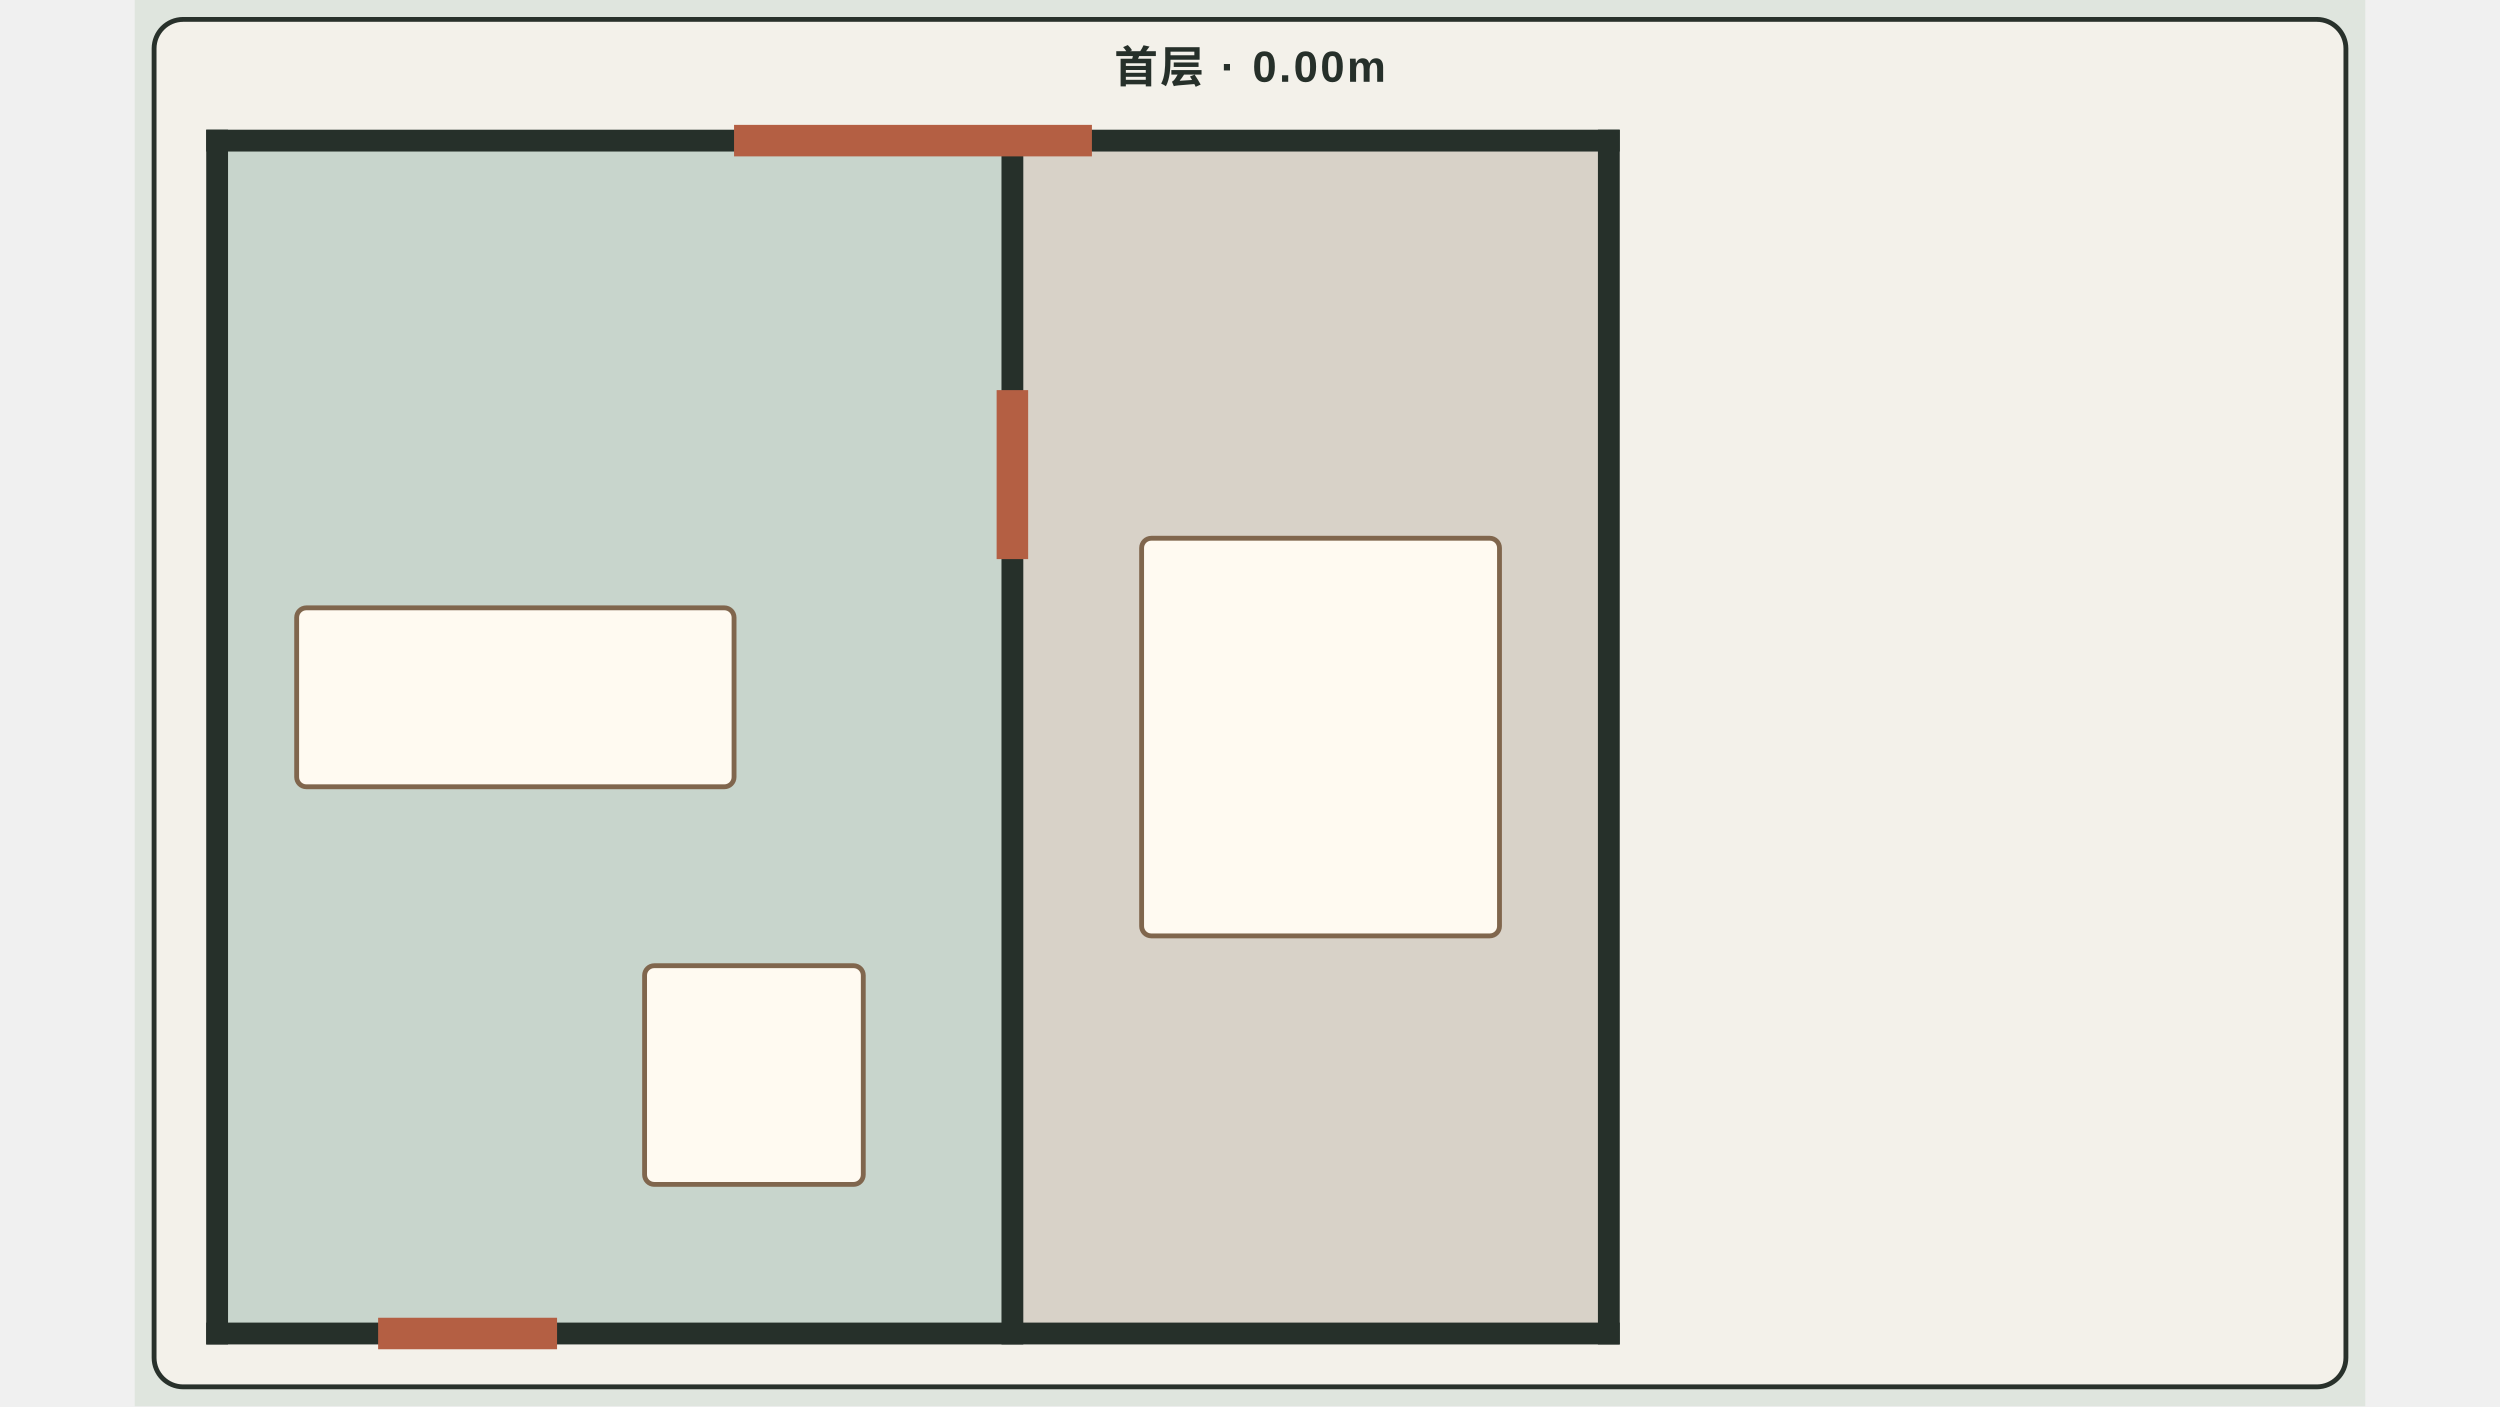
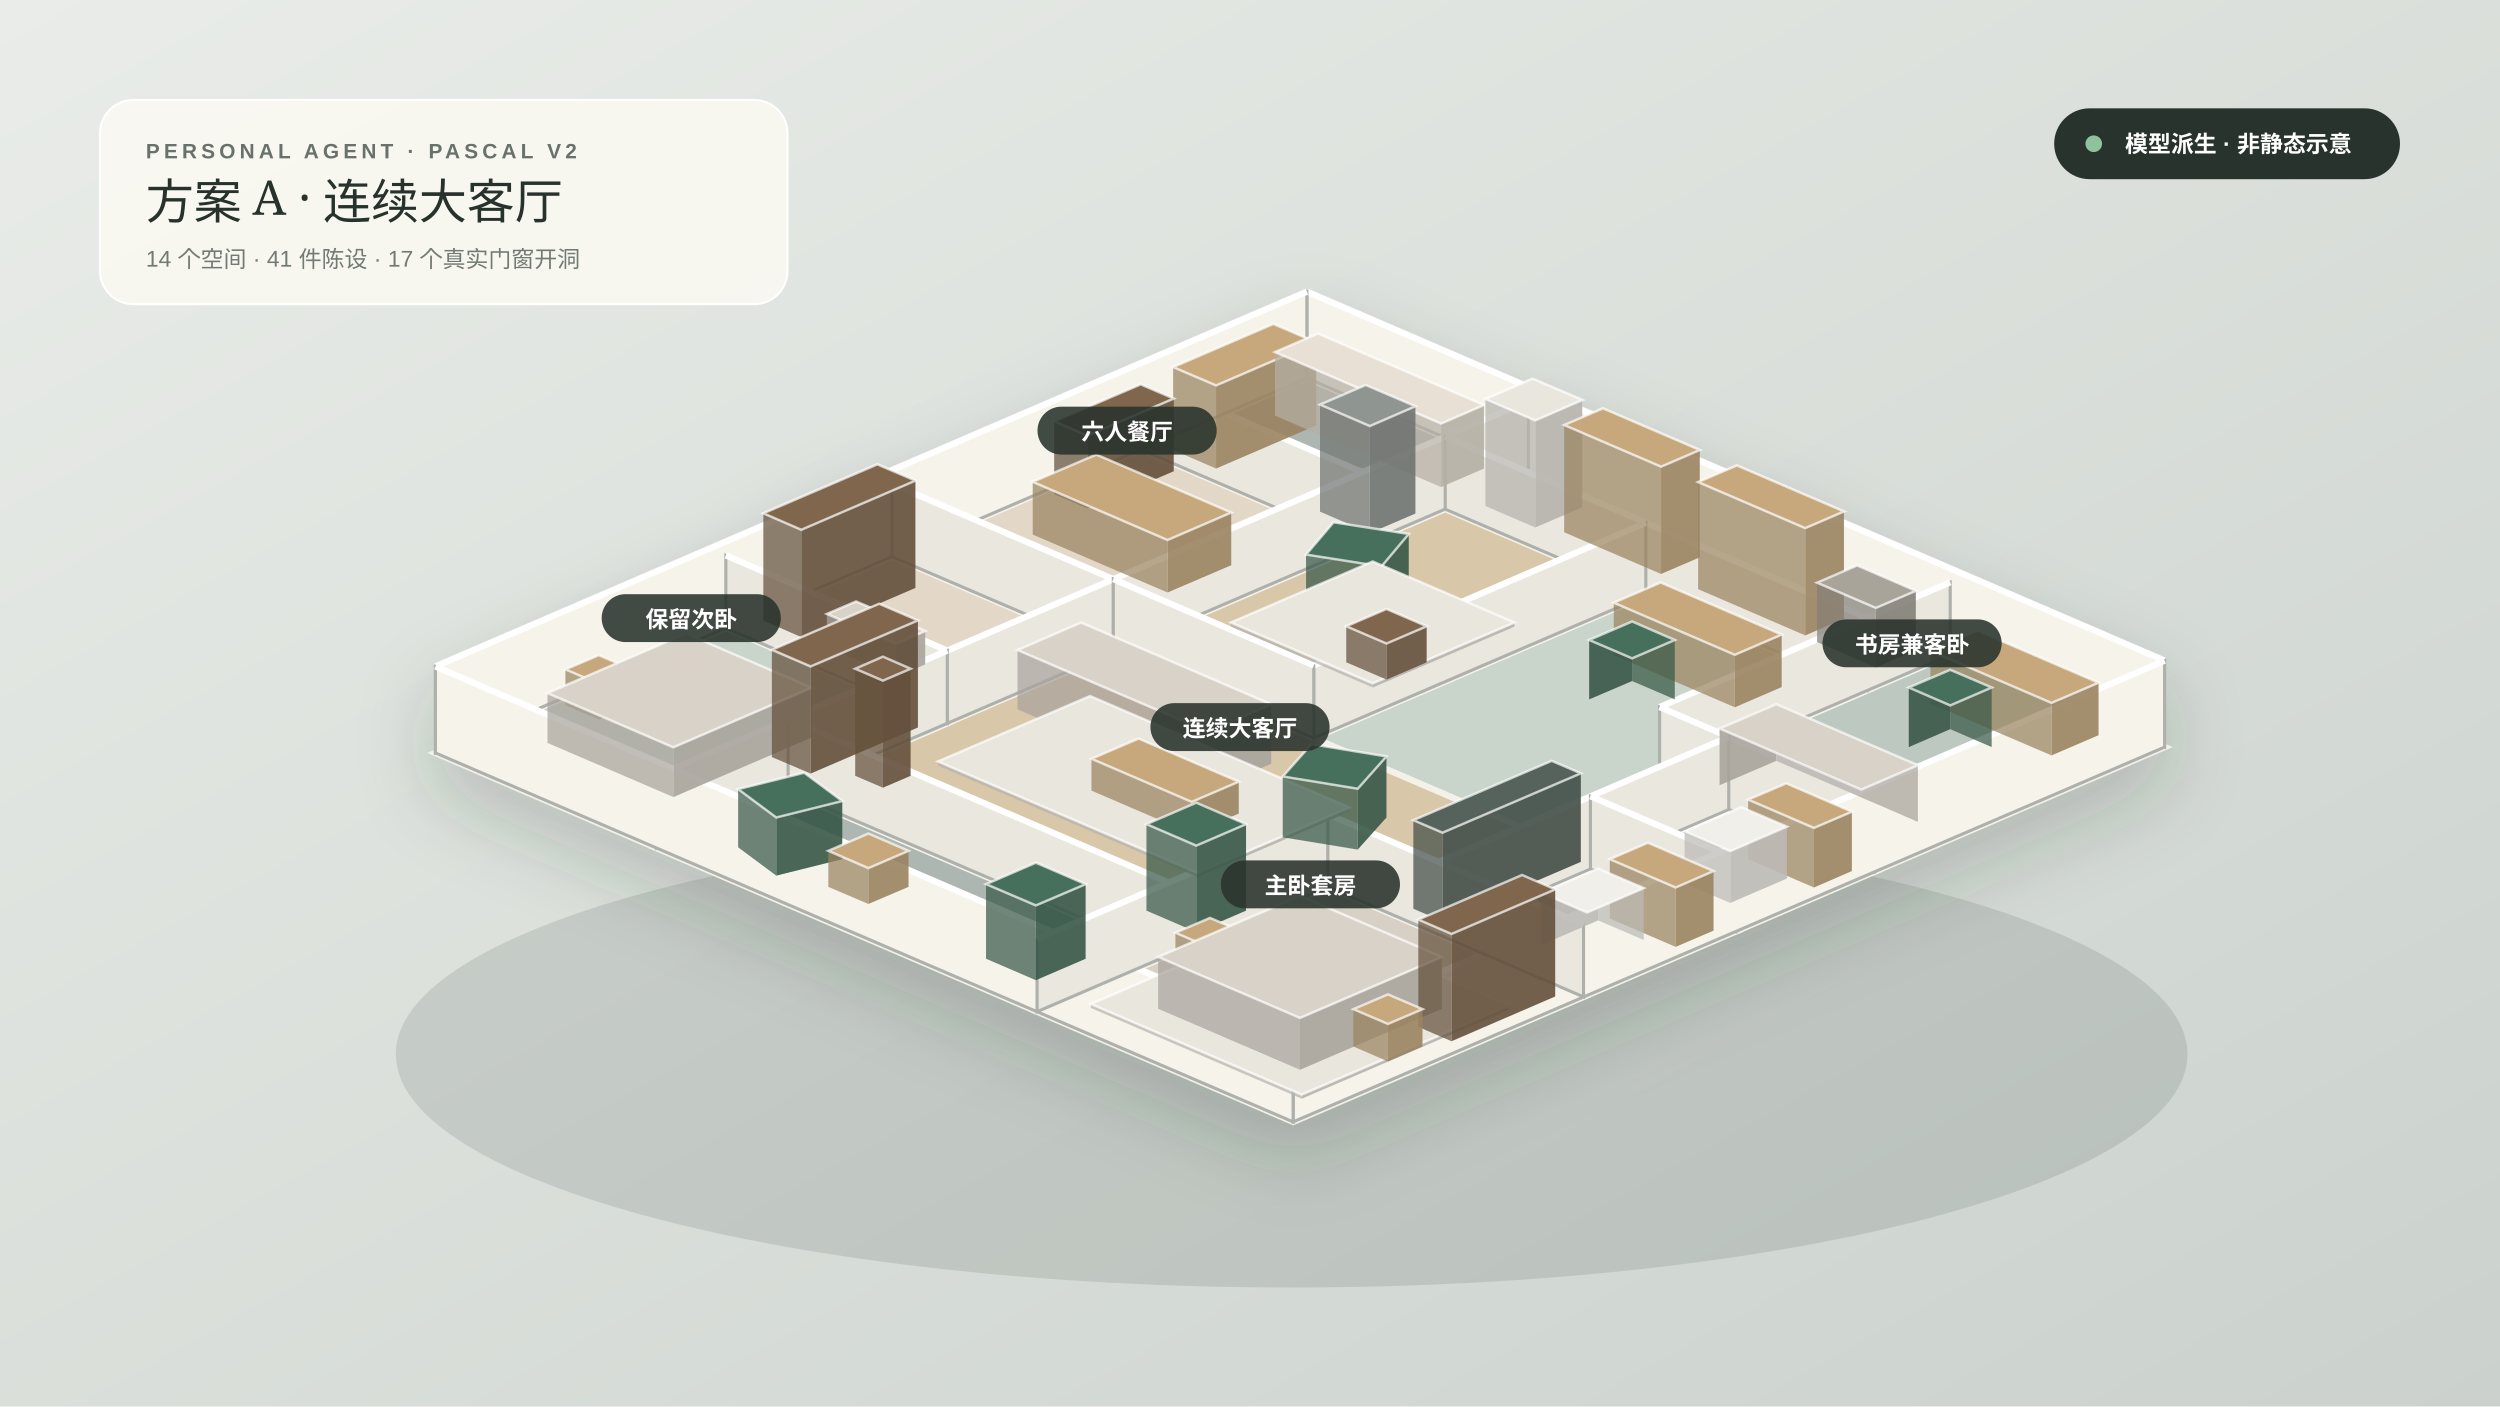
- <svg xmlns="http://www.w3.org/2000/svg" class="plan-svg" width="1200" height="675" id="generated-template-cover-plan" viewBox="0 0 920 580" role="img" aria-label="当前设计 revision 的分层模型派生平面图">
-   <style>
-     .level-frame{fill:#f3f1ea;stroke:#28312b;stroke-width:2}
-     .room{stroke:#f9f8f4;stroke-width:8}
-     .wall{stroke:#26302a;stroke-width:9;stroke-linecap:square}
-     .opening{stroke:#b45f43;stroke-width:13}
-     .furniture{fill:#fffaf1;stroke:#80664d;stroke-width:2}
-     text{fill:#26302a;font:600 16px Arial,sans-serif;text-anchor:middle}
-     .level-title{font-size:18px;letter-spacing:1px}
-   </style>
-   <rect width="920" height="580" fill="#dfe5de" />
-   <g data-level-plan="1">
-     <rect class="level-frame" x="8.0" y="8" width="904.0" height="564" rx="12" />
-     <text class="level-title" x="460.0" y="34">首层 · 0.00m</text>
-     <polygon class="room" points="34.0,550.0 362.0,550.0 362.0,58.0 34.0,58.0" fill="#c8d5cc" />
-     <text x="198.0" y="304.0">客餐厅</text>
-     <polygon class="room" points="362.0,550.0 608.0,550.0 608.0,58.0 362.0,58.0" fill="#d8d2c8" />
-     <text x="485.0" y="304.0">卧室</text>
-     <line class="wall" x1="34.0" y1="550.0" x2="608.0" y2="550.0" />
-     <line class="wall" x1="608.0" y1="550.0" x2="608.0" y2="58.0" />
-     <line class="wall" x1="608.0" y1="58.0" x2="34.0" y2="58.0" />
-     <line class="wall" x1="34.0" y1="58.0" x2="34.0" y2="550.0" />
-     <line class="wall" x1="362.0" y1="550.0" x2="362.0" y2="58.0" />
-     <line class="opening" x1="100.4" y1="550.0" x2="174.2" y2="550.0" />
-     <line class="opening" x1="362.0" y1="230.6" x2="362.0" y2="160.9" />
-     <line class="opening" x1="394.8" y1="58.0" x2="247.2" y2="58.0" />
-     <rect class="furniture" x="66.8" y="250.7" width="180.4" height="73.8" rx="4" transform="rotate(0.0 157.0 287.6)" />
-     <rect class="furniture" x="210.3" y="398.3" width="90.2" height="90.2" rx="4" transform="rotate(0.0 255.4 443.4)" />
-     <rect class="furniture" x="415.3" y="222.0" width="147.6" height="164.0" rx="4" transform="rotate(0.0 489.1 304.0)" />
+ <svg xmlns="http://www.w3.org/2000/svg" width="1200" height="675" viewBox="0 0 1200 675" role="img" aria-label="方案 A · 连续大客厅 的模型派生轴测封面">
+   <defs>
+     <linearGradient id="cover-background" x1="0" y1="0" x2="1" y2="1">
+       <stop stop-color="#e9ece8" />
+       <stop offset="1" stop-color="#cbd2cd" />
+     </linearGradient>
+     <filter id="cover-shadow" x="-20%" y="-30%" width="140%" height="170%">
+       <feDropShadow dx="0" dy="16" stdDeviation="18" flood-color="#25322b" flood-opacity=".2" />
+     </filter>
+   </defs>
+   <rect width="1200" height="675" fill="url(#cover-background)" />
+   <ellipse cx="620" cy="506" rx="430" ry="112" fill="#4c5851" fill-opacity=".16" />
+   <g filter="url(#cover-shadow)">
+     <polygon points="627.3,181.5 733.6,227.2 653.9,261.5 547.6,215.8" fill="#aeb6b1" stroke="#f4f1e9" stroke-width="3" />
+     <polygon points="733.6,227.2 829.8,268.6 790.0,285.8 693.7,244.4" fill="#aeb6b1" stroke="#f4f1e9" stroke-width="3" />
+     <polygon points="829.8,268.6 936.1,314.3 896.2,331.4 790.0,285.8" fill="#aeb6b1" stroke="#f4f1e9" stroke-width="3" />
+     <polygon points="936.1,314.3 1039.0,358.6 899.6,418.5 796.6,374.3" fill="#bcc8c0" stroke="#f4f1e9" stroke-width="3" />
+     <polygon points="547.6,215.8 653.9,261.5 534.4,312.9 428.1,267.2" fill="#e3d8c8" stroke="#f4f1e9" stroke-width="3" />
+     <polygon points="693.7,244.4 790.0,285.8 630.6,354.3 534.4,312.9" fill="#d9c7aa" stroke="#f4f1e9" stroke-width="3" />
+     <polygon points="790.0,285.8 896.2,331.4 736.9,400.0 630.6,354.3" fill="#c9d4ca" stroke="#f4f1e9" stroke-width="3" />
+     <polygon points="829.8,388.6 899.6,418.5 833.2,447.1 763.4,417.1" fill="#aeb6b1" stroke="#f4f1e9" stroke-width="3" />
+     <polygon points="763.4,417.1 833.2,447.1 760.1,478.5 690.4,448.5" fill="#aeb6b1" stroke="#f4f1e9" stroke-width="3" />
+     <polygon points="428.1,267.2 534.4,312.9 454.7,347.2 348.4,301.5" fill="#e3d8c8" stroke="#f4f1e9" stroke-width="3" />
+     <polygon points="534.4,312.9 770.1,414.2 690.4,448.5 637.3,425.7 560.9,458.5 378.3,380.0" fill="#d9c7aa" stroke="#f4f1e9" stroke-width="3" />
+     <polygon points="348.4,301.5 454.7,347.2 315.2,407.1 209.0,361.4" fill="#c9d4ca" stroke="#f4f1e9" stroke-width="3" />
+     <polygon points="637.3,425.7 760.1,478.5 620.7,538.5 497.8,485.6" fill="#d6d0c5" stroke="#f4f1e9" stroke-width="3" />
+     <polygon points="378.3,380.0 560.9,458.5 497.8,485.6 315.2,407.1" fill="#aeb6b1" stroke="#f4f1e9" stroke-width="3" />
+     <polygon points="547.6,215.8 653.9,261.5 653.9,226.6 547.6,181.0" fill="#eae7df" stroke="#aeb1ab" stroke-width="1.5" />
+     <line x1="547.6" y1="181.0" x2="653.9" y2="226.6" stroke="#ffffff" stroke-width="3" />
+     <polygon points="627.3,181.5 1039.0,358.6 1039.0,317.1 627.3,140.0" fill="#f6f3eb" stroke="#aeb1ab" stroke-width="1.5" />
+     <line x1="627.3" y1="140.0" x2="1039.0" y2="317.1" stroke="#ffffff" stroke-width="3" />
+     <polygon points="733.6,227.2 534.4,312.9 534.4,278.0 733.6,192.4" fill="#eae7df" stroke="#aeb1ab" stroke-width="1.5" />
+     <line x1="733.6" y1="192.4" x2="534.4" y2="278.0" stroke="#ffffff" stroke-width="3" />
+     <polygon points="209.0,361.4 627.3,181.5 627.3,140.0 209.0,319.9" fill="#f6f3eb" stroke="#aeb1ab" stroke-width="1.5" />
+     <line x1="209.0" y1="319.9" x2="627.3" y2="140.0" stroke="#ffffff" stroke-width="3" />
+     <polygon points="693.7,244.4 896.2,331.4 896.2,296.6 693.7,209.5" fill="#eae7df" stroke="#aeb1ab" stroke-width="1.5" />
+     <line x1="693.7" y1="209.5" x2="896.2" y2="296.6" stroke="#ffffff" stroke-width="3" />
+     <polygon points="428.1,267.2 534.4,312.9 534.4,278.0 428.1,232.3" fill="#eae7df" stroke="#aeb1ab" stroke-width="1.5" />
+     <line x1="428.1" y1="232.3" x2="534.4" y2="278.0" stroke="#ffffff" stroke-width="3" />
+     <polygon points="790.0,285.8 630.6,354.3 630.6,319.4 790.0,250.9" fill="#eae7df" stroke="#aeb1ab" stroke-width="1.5" />
+     <line x1="790.0" y1="250.9" x2="630.6" y2="319.4" stroke="#ffffff" stroke-width="3" />
+     <polygon points="348.4,301.5 454.7,347.2 454.7,312.3 348.4,266.6" fill="#eae7df" stroke="#aeb1ab" stroke-width="1.5" />
+     <line x1="348.4" y1="266.6" x2="454.7" y2="312.3" stroke="#ffffff" stroke-width="3" />
+     <polygon points="534.4,312.9 454.7,347.2 454.7,312.3 534.4,278.0" fill="#eae7df" stroke="#aeb1ab" stroke-width="1.5" />
+     <line x1="534.4" y1="278.0" x2="454.7" y2="312.3" stroke="#ffffff" stroke-width="3" />
+     <polygon points="534.4,312.9 630.6,354.3 630.6,319.4 534.4,278.0" fill="#eae7df" stroke="#aeb1ab" stroke-width="1.5" />
+     <line x1="534.4" y1="278.0" x2="630.6" y2="319.4" stroke="#ffffff" stroke-width="3" />
+     <polygon points="936.1,314.3 796.6,374.3 796.6,339.4 936.1,279.5" fill="#eae7df" stroke="#aeb1ab" stroke-width="1.5" />
+     <line x1="936.1" y1="279.5" x2="796.6" y2="339.4" stroke="#ffffff" stroke-width="3" />
+     <polygon points="454.7,347.2 315.2,407.1 315.2,372.3 454.7,312.3" fill="#eae7df" stroke="#aeb1ab" stroke-width="1.5" />
+     <line x1="454.7" y1="312.3" x2="315.2" y2="372.3" stroke="#ffffff" stroke-width="3" />
+     <polygon points="796.6,374.3 899.6,418.5 899.6,383.7 796.6,339.4" fill="#eae7df" stroke="#aeb1ab" stroke-width="1.5" />
+     <line x1="796.6" y1="339.4" x2="899.6" y2="383.7" stroke="#ffffff" stroke-width="3" />
+     <polygon points="829.8,388.6 690.4,448.5 690.4,413.7 829.8,353.7" fill="#eae7df" stroke="#aeb1ab" stroke-width="1.5" />
+     <line x1="829.8" y1="353.7" x2="690.4" y2="413.7" stroke="#ffffff" stroke-width="3" />
+     <polygon points="378.3,380.0 560.9,458.5 560.9,423.6 378.3,345.1" fill="#eae7df" stroke="#aeb1ab" stroke-width="1.5" />
+     <line x1="378.3" y1="345.1" x2="560.9" y2="423.6" stroke="#ffffff" stroke-width="3" />
+     <polygon points="763.4,417.1 833.2,447.1 833.2,412.2 763.4,382.2" fill="#eae7df" stroke="#aeb1ab" stroke-width="1.5" />
+     <line x1="763.4" y1="382.2" x2="833.2" y2="412.2" stroke="#ffffff" stroke-width="3" />
+     <polygon points="1039.0,358.6 620.7,538.5 620.7,497.0 1039.0,317.1" fill="#f6f3eb" stroke="#aeb1ab" stroke-width="1.5" />
+     <line x1="1039.0" y1="317.1" x2="620.7" y2="497.0" stroke="#ffffff" stroke-width="3" />
+     <polygon points="620.7,538.5 209.0,361.4 209.0,319.9 620.7,497.0" fill="#f6f3eb" stroke="#aeb1ab" stroke-width="1.5" />
+     <line x1="620.7" y1="497.0" x2="209.0" y2="319.9" stroke="#ffffff" stroke-width="3" />
+     <polygon points="637.3,425.7 760.1,478.5 760.1,443.6 637.3,390.8" fill="#eae7df" stroke="#aeb1ab" stroke-width="1.5" />
+     <line x1="637.3" y1="390.8" x2="760.1" y2="443.6" stroke="#ffffff" stroke-width="3" />
+     <polygon points="637.3,425.7 497.8,485.6 497.8,450.8 637.3,390.8" fill="#eae7df" stroke="#aeb1ab" stroke-width="1.5" />
+     <line x1="637.3" y1="390.8" x2="497.8" y2="450.8" stroke="#ffffff" stroke-width="3" />
+     <g data-cover-item="cabinet">
+       <polygon points="631.8,204.2 583.7,224.9 583.7,185.0 631.8,164.3" fill="#9a8360" opacity=".9" />
+       <polygon points="583.7,224.9 563.1,216.0 563.1,176.2 583.7,185.0" fill="#9a8360" opacity=".72" />
+       <polygon points="611.2,155.5 631.8,164.3 583.7,185.0 563.1,176.2" fill="#C6A87B" stroke="#ffffff" stroke-opacity=".68" stroke-width="1.2" />
+     </g>
+     <g data-cover-item="cabinet">
+       <polygon points="712.3,224.9 691.7,233.8 691.7,203.3 712.3,194.4" fill="#b5afa5" opacity=".9" />
+       <polygon points="691.7,233.8 612.0,199.5 612.0,169.0 691.7,203.3" fill="#b5afa5" opacity=".72" />
+       <polygon points="632.6,160.1 712.3,194.4 691.7,203.3 612.0,169.0" fill="#E8E0D4" stroke="#ffffff" stroke-opacity=".68" stroke-width="1.2" />
+     </g>
+     <g data-cover-item="cabinet">
+       <polygon points="563.4,226.2 521.9,244.0 521.9,209.1 563.4,191.3" fill="#64503c" opacity=".9" />
+       <polygon points="521.9,244.0 506.0,237.2 506.0,202.3 521.9,209.1" fill="#64503c" opacity=".72" />
+       <polygon points="547.5,184.5 563.4,191.3 521.9,209.1 506.0,202.3" fill="#80664D" stroke="#ffffff" stroke-opacity=".68" stroke-width="1.2" />
+     </g>
+     <g data-cover-item="appliance">
+       <polygon points="759.5,243.5 736.9,253.2 736.9,201.8 759.5,192.0" fill="#b6b3ad" opacity=".9" />
+       <polygon points="736.9,253.2 713.0,242.9 713.0,191.5 736.9,201.8" fill="#b6b3ad" opacity=".72" />
+       <polygon points="735.6,181.8 759.5,192.0 736.9,201.8 713.0,191.5" fill="#E9E6DE" stroke="#ffffff" stroke-opacity=".68" stroke-width="1.2" />
+     </g>
+     <g data-cover-item="appliance">
+       <polygon points="679.4,246.5 657.5,255.9 657.5,204.5 679.4,195.0" fill="#707471" opacity=".9" />
+       <polygon points="657.5,255.9 633.6,245.6 633.6,194.2 657.5,204.5" fill="#707471" opacity=".72" />
+       <polygon points="655.5,184.8 679.4,195.0 657.5,204.5 633.6,194.2" fill="#8F9591" stroke="#ffffff" stroke-opacity=".68" stroke-width="1.2" />
+     </g>
+     <g data-cover-item="cabinet">
+       <polygon points="815.9,267.5 797.3,275.5 797.3,224.0 815.9,216.0" fill="#9a8360" opacity=".9" />
+       <polygon points="797.3,275.5 750.8,255.5 750.8,204.0 797.3,224.0" fill="#9a8360" opacity=".72" />
+       <polygon points="769.4,196.0 815.9,216.0 797.3,224.0 750.8,204.0" fill="#C6A87B" stroke="#ffffff" stroke-opacity=".68" stroke-width="1.2" />
+     </g>
+     <g data-cover-item="dining-table">
+       <polygon points="591.0,271.3 560.4,284.4 560.4,259.2 591.0,246.0" fill="#9a8360" opacity=".9" />
+       <polygon points="560.4,284.4 495.7,256.6 495.7,231.3 560.4,259.2" fill="#9a8360" opacity=".72" />
+       <polygon points="526.2,218.2 591.0,246.0 560.4,259.2 495.7,231.3" fill="#C6A87B" stroke="#ffffff" stroke-opacity=".68" stroke-width="1.2" />
+     </g>
+     <g data-cover-item="cabinet">
+       <polygon points="885.1,297.0 866.5,305.0 866.5,253.5 885.1,245.5" fill="#9a8360" opacity=".9" />
+       <polygon points="866.5,305.0 815.1,282.8 815.1,231.4 866.5,253.5" fill="#9a8360" opacity=".72" />
+       <polygon points="833.7,223.4 885.1,245.5 866.5,253.5 815.1,231.4" fill="#C6A87B" stroke="#ffffff" stroke-opacity=".68" stroke-width="1.2" />
+     </g>
+     <g data-cover-item="cabinet">
+       <polygon points="439.4,282.2 384.6,305.8 384.6,254.3 439.4,230.7" fill="#64503c" opacity=".9" />
+       <polygon points="384.6,305.8 366.4,297.9 366.4,246.4 384.6,254.3" fill="#64503c" opacity=".72" />
+       <polygon points="421.1,222.9 439.4,230.7 384.6,254.3 366.4,246.4" fill="#80664D" stroke="#ffffff" stroke-opacity=".68" stroke-width="1.2" />
+     </g>
+     <g data-cover-item="chair">
+       <polygon points="676.2,285.5 663.1,301.1 663.1,271.9 676.2,256.3" fill="#375747" opacity=".9" />
+       <polygon points="663.1,301.1 626.9,295.4 626.9,266.2 663.1,271.9" fill="#375747" opacity=".72" />
+       <polygon points="640.1,250.7 676.2,256.3 663.1,271.9 626.9,266.2" fill="#47705B" stroke="#ffffff" stroke-opacity=".68" stroke-width="1.2" />
+     </g>
+     <g data-cover-item="rug">
+       <polygon points="726.9,300.8 658.9,330.0 658.9,328.0 726.9,298.8" fill="#b6b3ad" opacity=".9" />
+       <polygon points="658.9,330.0 590.8,300.8 590.8,298.8 658.9,328.0" fill="#b6b3ad" opacity=".72" />
+       <polygon points="658.9,269.5 726.9,298.8 658.9,328.0 590.8,298.8" fill="#E9E6DE" stroke="#ffffff" stroke-opacity=".68" stroke-width="1.2" />
+     </g>
+     <g data-cover-item="sink">
+       <polygon points="919.6,312.1 900.4,320.4 900.4,291.8 919.6,283.6" fill="#838078" opacity=".9" />
+       <polygon points="900.4,320.4 872.2,308.2 872.2,279.7 900.4,291.8" fill="#838078" opacity=".72" />
+       <polygon points="891.4,271.4 919.6,283.6 900.4,291.8 872.2,279.7" fill="#A8A49A" stroke="#ffffff" stroke-opacity=".68" stroke-width="1.2" />
+     </g>
+     <g data-cover-item="bench">
+       <polygon points="444.1,318.9 430.1,324.9 430.1,308.9 444.1,302.9" fill="#a9a49c" opacity=".9" />
+       <polygon points="430.1,324.9 396.9,310.6 396.9,294.7 430.1,308.9" fill="#a9a49c" opacity=".72" />
+       <polygon points="410.9,288.7 444.1,302.9 430.1,308.9 396.9,294.7" fill="#D9D2C8" stroke="#ffffff" stroke-opacity=".68" stroke-width="1.2" />
+     </g>
+     <g data-cover-item="table-round">
+       <polygon points="684.8,317.9 665.5,326.2 665.5,308.9 684.8,300.6" fill="#64503c" opacity=".9" />
+       <polygon points="665.5,326.2 646.2,317.9 646.2,300.6 665.5,308.9" fill="#64503c" opacity=".72" />
+       <polygon points="665.5,292.3 684.8,300.6 665.5,308.9 646.2,300.6" fill="#80664D" stroke="#ffffff" stroke-opacity=".68" stroke-width="1.2" />
+     </g>
+     <g data-cover-item="desk">
+       <polygon points="855.2,329.8 832.7,339.5 832.7,314.3 855.2,304.6" fill="#9a8360" opacity=".9" />
+       <polygon points="832.7,339.5 774.6,314.5 774.6,289.3 832.7,314.3" fill="#9a8360" opacity=".72" />
+       <polygon points="797.1,279.6 855.2,304.6 832.7,314.3 774.6,289.3" fill="#C6A87B" stroke="#ffffff" stroke-opacity=".68" stroke-width="1.2" />
+     </g>
+     <g data-cover-item="chair">
+       <polygon points="762.8,335.7 783.4,326.9 783.4,298.3 762.8,307.2" fill="#375747" opacity=".9" />
+       <polygon points="783.4,326.9 803.9,335.7 803.9,307.2 783.4,298.3" fill="#375747" opacity=".72" />
+       <polygon points="783.4,316.0 762.8,307.2 783.4,298.3 803.9,307.2" fill="#47705B" stroke="#ffffff" stroke-opacity=".68" stroke-width="1.2" />
+     </g>
+     <g data-cover-item="cabinet">
+       <polygon points="303.3,338.6 287.4,345.4 287.4,328.2 303.3,321.3" fill="#9a8360" opacity=".9" />
+       <polygon points="287.4,345.4 271.4,338.6 271.4,321.3 287.4,328.2" fill="#9a8360" opacity=".72" />
+       <polygon points="287.4,314.5 303.3,321.3 287.4,328.2 271.4,321.3" fill="#C6A87B" stroke="#ffffff" stroke-opacity=".68" stroke-width="1.2" />
+     </g>
+     <g data-cover-item="desk">
+       <polygon points="1007.3,352.9 984.7,362.6 984.7,337.4 1007.3,327.7" fill="#9a8360" opacity=".9" />
+       <polygon points="984.7,362.6 926.6,337.7 926.6,312.4 984.7,337.4" fill="#9a8360" opacity=".72" />
+       <polygon points="949.2,302.7 1007.3,327.7 984.7,337.4 926.6,312.4" fill="#C6A87B" stroke="#ffffff" stroke-opacity=".68" stroke-width="1.2" />
+     </g>
+     <g data-cover-item="sofa">
+       <polygon points="610.2,366.6 579.7,379.8 579.7,351.2 610.2,338.1" fill="#a9a49c" opacity=".9" />
+       <polygon points="579.7,379.8 488.4,340.5 488.4,312.0 579.7,351.2" fill="#a9a49c" opacity=".72" />
+       <polygon points="518.9,298.8 610.2,338.1 579.7,351.2 488.4,312.0" fill="#D9D2C8" stroke="#ffffff" stroke-opacity=".68" stroke-width="1.2" />
+     </g>
+     <g data-cover-item="bed">
+       <polygon points="389.6,354.0 323.2,382.6 323.2,358.7 389.6,330.1" fill="#a9a49c" opacity=".9" />
+       <polygon points="323.2,382.6 262.8,356.6 262.8,332.7 323.2,358.7" fill="#a9a49c" opacity=".72" />
+       <polygon points="329.2,304.1 389.6,330.1 323.2,358.7 262.8,332.7" fill="#D9D2C8" stroke="#ffffff" stroke-opacity=".68" stroke-width="1.2" />
+     </g>
+     <g data-cover-item="cabinet">
+       <polygon points="440.6,349.2 389.1,371.3 389.1,319.9 440.6,297.8" fill="#64503c" opacity=".9" />
+       <polygon points="389.1,371.3 370.5,363.4 370.5,311.9 389.1,319.9" fill="#64503c" opacity=".72" />
+       <polygon points="422.0,289.8 440.6,297.8 389.1,319.9 370.5,311.9" fill="#80664D" stroke="#ffffff" stroke-opacity=".68" stroke-width="1.2" />
+     </g>
+     <g data-cover-item="chair">
+       <polygon points="916.2,358.6 936.1,350.0 936.1,321.5 916.2,330.0" fill="#375747" opacity=".9" />
+       <polygon points="936.1,350.0 956.0,358.6 956.0,330.0 936.1,321.5" fill="#375747" opacity=".72" />
+       <polygon points="936.1,338.6 916.2,330.0 936.1,321.5 956.0,330.0" fill="#47705B" stroke="#ffffff" stroke-opacity=".68" stroke-width="1.2" />
+     </g>
+     <g data-cover-item="lamp">
+       <polygon points="437.1,372.4 423.8,378.1 423.8,326.7 437.1,321.0" fill="#64503c" opacity=".9" />
+       <polygon points="423.8,378.1 410.5,372.4 410.5,321.0 423.8,326.7" fill="#64503c" opacity=".72" />
+       <polygon points="423.8,315.2 437.1,321.0 423.8,326.7 410.5,321.0" fill="#80664D" stroke="#ffffff" stroke-opacity=".68" stroke-width="1.2" />
+     </g>
+     <g data-cover-item="rug">
+       <polygon points="647.7,389.6 574.7,421.0 574.7,419.0 647.7,387.6" fill="#b6b3ad" opacity=".9" />
+       <polygon points="574.7,421.0 450.2,367.5 450.2,365.5 574.7,419.0" fill="#b6b3ad" opacity=".72" />
+       <polygon points="523.2,334.1 647.7,387.6 574.7,419.0 450.2,365.5" fill="#E9E6DE" stroke="#ffffff" stroke-opacity=".68" stroke-width="1.2" />
+     </g>
+     <g data-cover-item="coffee-table">
+       <polygon points="594.6,390.5 572.0,400.2 572.0,384.9 594.6,375.2" fill="#9a8360" opacity=".9" />
+       <polygon points="572.0,400.2 523.9,379.5 523.9,364.2 572.0,384.9" fill="#9a8360" opacity=".72" />
+       <polygon points="546.5,354.5 594.6,375.2 572.0,384.9 523.9,364.2" fill="#C6A87B" stroke="#ffffff" stroke-opacity=".68" stroke-width="1.2" />
+     </g>
+     <g data-cover-item="sofa-bed">
+       <polygon points="825.4,376.9 852.6,365.2 852.6,338.0 825.4,349.7" fill="#a9a49c" opacity=".9" />
+       <polygon points="852.6,365.2 920.6,394.5 920.6,367.3 852.6,338.0" fill="#a9a49c" opacity=".72" />
+       <polygon points="893.4,379.0 825.4,349.7 852.6,338.0 920.6,367.3" fill="#D9D2C8" stroke="#ffffff" stroke-opacity=".68" stroke-width="1.2" />
+     </g>
+     <g data-cover-item="chair">
+       <polygon points="665.5,392.4 651.7,407.8 651.7,378.6 665.5,363.1" fill="#375747" opacity=".9" />
+       <polygon points="651.7,407.8 615.7,401.9 615.7,372.7 651.7,378.6" fill="#375747" opacity=".72" />
+       <polygon points="629.5,357.2 665.5,363.1 651.7,378.6 615.7,372.7" fill="#47705B" stroke="#ffffff" stroke-opacity=".68" stroke-width="1.2" />
+     </g>
+     <g data-cover-item="chair">
+       <polygon points="404.3,412.4 372.6,420.3 372.6,392.4 404.3,384.5" fill="#375747" opacity=".9" />
+       <polygon points="372.6,420.3 354.3,406.7 354.3,378.8 372.6,392.4" fill="#375747" opacity=".72" />
+       <polygon points="386.0,370.9 404.3,384.5 372.6,392.4 354.3,378.8" fill="#47705B" stroke="#ffffff" stroke-opacity=".68" stroke-width="1.2" />
+     </g>
+     <g data-cover-item="sink">
+       <polygon points="888.9,418.1 870.7,426.0 870.7,397.4 888.9,389.6" fill="#9a8360" opacity=".9" />
+       <polygon points="870.7,426.0 839.1,412.4 839.1,383.8 870.7,397.4" fill="#9a8360" opacity=".72" />
+       <polygon points="857.4,376.0 888.9,389.6 870.7,397.4 839.1,383.8" fill="#C6A87B" stroke="#ffffff" stroke-opacity=".68" stroke-width="1.2" />
+     </g>
+     <g data-cover-item="toilet">
+       <polygon points="857.7,421.7 830.5,433.4 830.5,408.5 857.7,396.8" fill="#bcbab6" opacity=".9" />
+       <polygon points="830.5,433.4 808.6,424.0 808.6,399.1 830.5,408.5" fill="#bcbab6" opacity=".72" />
+       <polygon points="835.8,387.4 857.7,396.8 830.5,408.5 808.6,399.1" fill="#F1EFE9" stroke="#ffffff" stroke-opacity=".68" stroke-width="1.2" />
+     </g>
+     <g data-cover-item="media">
+       <polygon points="758.8,413.7 692.4,442.2 692.4,399.7 758.8,371.2" fill="#434e48" opacity=".9" />
+       <polygon points="692.4,442.2 678.4,436.2 678.4,393.7 692.4,399.7" fill="#434e48" opacity=".72" />
+       <polygon points="744.8,365.2 758.8,371.2 692.4,399.7 678.4,393.7" fill="#56645C" stroke="#ffffff" stroke-opacity=".68" stroke-width="1.2" />
+     </g>
+     <g data-cover-item="table-round">
+       <polygon points="436.1,425.7 416.8,433.9 416.8,416.7 436.1,408.4" fill="#9a8360" opacity=".9" />
+       <polygon points="416.8,433.9 397.6,425.7 397.6,408.4 416.8,416.7" fill="#9a8360" opacity=".72" />
+       <polygon points="416.8,400.1 436.1,408.4 416.8,416.7 397.6,408.4" fill="#C6A87B" stroke="#ffffff" stroke-opacity=".68" stroke-width="1.2" />
+     </g>
+     <g data-cover-item="plant">
+       <polygon points="598.1,437.1 574.2,447.4 574.2,405.9 598.1,395.6" fill="#375747" opacity=".9" />
+       <polygon points="574.2,447.4 550.3,437.1 550.3,395.6 574.2,405.9" fill="#375747" opacity=".72" />
+       <polygon points="574.2,385.3 598.1,395.6 574.2,405.9 550.3,395.6" fill="#47705B" stroke="#ffffff" stroke-opacity=".68" stroke-width="1.2" />
+     </g>
+     <g data-cover-item="sink">
+       <polygon points="822.5,446.7 804.3,454.5 804.3,426.0 822.5,418.1" fill="#9a8360" opacity=".9" />
+       <polygon points="804.3,454.5 772.7,440.9 772.7,412.4 804.3,426.0" fill="#9a8360" opacity=".72" />
+       <polygon points="791.0,404.5 822.5,418.1 804.3,426.0 772.7,412.4" fill="#C6A87B" stroke="#ffffff" stroke-opacity=".68" stroke-width="1.2" />
+     </g>
+     <g data-cover-item="toilet">
+       <polygon points="739.9,453.5 767.1,441.8 767.1,416.9 739.9,428.6" fill="#bcbab6" opacity=".9" />
+       <polygon points="767.1,441.8 789.0,451.2 789.0,426.3 767.1,416.9" fill="#bcbab6" opacity=".72" />
+       <polygon points="761.8,438.0 739.9,428.6 767.1,416.9 789.0,426.3" fill="#F1EFE9" stroke="#ffffff" stroke-opacity=".68" stroke-width="1.2" />
+     </g>
+     <g data-cover-item="plant">
+       <polygon points="521.1,460.2 497.2,470.5 497.2,434.6 521.1,424.4" fill="#375747" opacity=".9" />
+       <polygon points="497.2,470.5 473.3,460.2 473.3,424.4 497.2,434.6" fill="#375747" opacity=".72" />
+       <polygon points="497.2,414.1 521.1,424.4 497.2,434.6 473.3,424.4" fill="#47705B" stroke="#ffffff" stroke-opacity=".68" stroke-width="1.2" />
+     </g>
+     <g data-cover-item="cabinet">
+       <polygon points="597.4,465.6 580.8,472.8 580.8,454.9 597.4,447.7" fill="#9a8360" opacity=".9" />
+       <polygon points="580.8,472.8 564.2,465.6 564.2,447.7 580.8,454.9" fill="#9a8360" opacity=".72" />
+       <polygon points="580.8,440.6 597.4,447.7 580.8,454.9 564.2,447.7" fill="#C6A87B" stroke="#ffffff" stroke-opacity=".68" stroke-width="1.2" />
+     </g>
+     <g data-cover-item="rug">
+       <polygon points="724.4,484.6 624.8,527.4 624.8,525.4 724.4,482.6" fill="#b6b3ad" opacity=".9" />
+       <polygon points="624.8,527.4 523.6,483.8 523.6,481.9 624.8,525.4" fill="#b6b3ad" opacity=".72" />
+       <polygon points="623.2,439.0 724.4,482.6 624.8,525.4 523.6,481.9" fill="#E9E6DE" stroke="#ffffff" stroke-opacity=".68" stroke-width="1.2" />
+     </g>
+     <g data-cover-item="bed">
+       <polygon points="692.1,484.2 624.0,513.5 624.0,488.6 692.1,459.3" fill="#a9a49c" opacity=".9" />
+       <polygon points="624.0,513.5 555.9,484.2 555.9,459.3 624.0,488.6" fill="#a9a49c" opacity=".72" />
+       <polygon points="624.0,430.0 692.1,459.3 624.0,488.6 555.9,459.3" fill="#D9D2C8" stroke="#ffffff" stroke-opacity=".68" stroke-width="1.2" />
+     </g>
+     <g data-cover-item="cabinet">
+       <polygon points="746.5,478.3 696.7,499.8 696.7,448.3 746.5,426.9" fill="#64503c" opacity=".9" />
+       <polygon points="696.7,499.8 680.8,492.9 680.8,441.4 696.7,448.3" fill="#64503c" opacity=".72" />
+       <polygon points="730.6,420.0 746.5,426.9 696.7,448.3 680.8,441.4" fill="#80664D" stroke="#ffffff" stroke-opacity=".68" stroke-width="1.2" />
+     </g>
+     <g data-cover-item="cabinet">
+       <polygon points="682.8,502.3 666.2,509.5 666.2,491.5 682.8,484.4" fill="#9a8360" opacity=".9" />
+       <polygon points="666.2,509.5 649.6,502.3 649.6,484.4 666.2,491.5" fill="#9a8360" opacity=".72" />
+       <polygon points="666.2,477.3 682.8,484.4 666.2,491.5 649.6,484.4" fill="#C6A87B" stroke="#ffffff" stroke-opacity=".68" stroke-width="1.2" />
+     </g>
+   </g>
+   <g transform="translate(595.2 349.5)">
+     <rect x="-43" y="-12" width="86" height="23" rx="11.5" fill="#29332d" fill-opacity=".88" />
+     <text y="4" fill="#fff" font-size="11" font-weight="700" text-anchor="middle">连续大客厅</text>
+   </g>
+   <g transform="translate(541.0 207.2)">
+     <rect x="-43" y="-12" width="86" height="23" rx="11.5" fill="#29332d" fill-opacity=".88" />
+     <text y="4" fill="#fff" font-size="11" font-weight="700" text-anchor="middle">六人餐厅</text>
+   </g>
+   <g transform="translate(331.8 297.2)">
+     <rect x="-43" y="-12" width="86" height="23" rx="11.5" fill="#29332d" fill-opacity=".88" />
+     <text y="4" fill="#fff" font-size="11" font-weight="700" text-anchor="middle">保留次卧</text>
+   </g>
+   <g transform="translate(629.0 425.0)">
+     <rect x="-43" y="-12" width="86" height="23" rx="11.5" fill="#29332d" fill-opacity=".88" />
+     <text y="4" fill="#fff" font-size="11" font-weight="700" text-anchor="middle">主卧套房</text>
+   </g>
+   <g transform="translate(917.8 309.3)">
+     <rect x="-43" y="-12" width="86" height="23" rx="11.5" fill="#29332d" fill-opacity=".88" />
+     <text y="4" fill="#fff" font-size="11" font-weight="700" text-anchor="middle">书房兼客卧</text>
+   </g>
+   <g transform="translate(48 48)">
+     <rect width="330" height="98" rx="16" fill="#f9f7f1" fill-opacity=".94" stroke="#ffffff" />
+     <text x="22" y="28" fill="#68716b" font-family="Arial,sans-serif" font-size="10" font-weight="700" letter-spacing="2">PERSONAL AGENT · PASCAL V2</text>
+     <text x="22" y="57" fill="#27322c" font-family="Georgia,serif" font-size="23">方案 A · 连续大客厅</text>
+     <text x="22" y="80" fill="#727a74" font-family="Arial,sans-serif" font-size="11">14 个空间 · 41 件陈设 · 17 个真实门窗开洞</text>
+   </g>
+   <g transform="translate(986 52)">
+     <rect width="166" height="34" rx="17" fill="#29332d" />
+     <circle cx="19" cy="17" r="4" fill="#8fc19d" />
+     <text x="34" y="21" fill="#fff" font-family="Arial,sans-serif" font-size="11" font-weight="700">模型派生 · 非静态示意</text>
  </g>
</svg>
